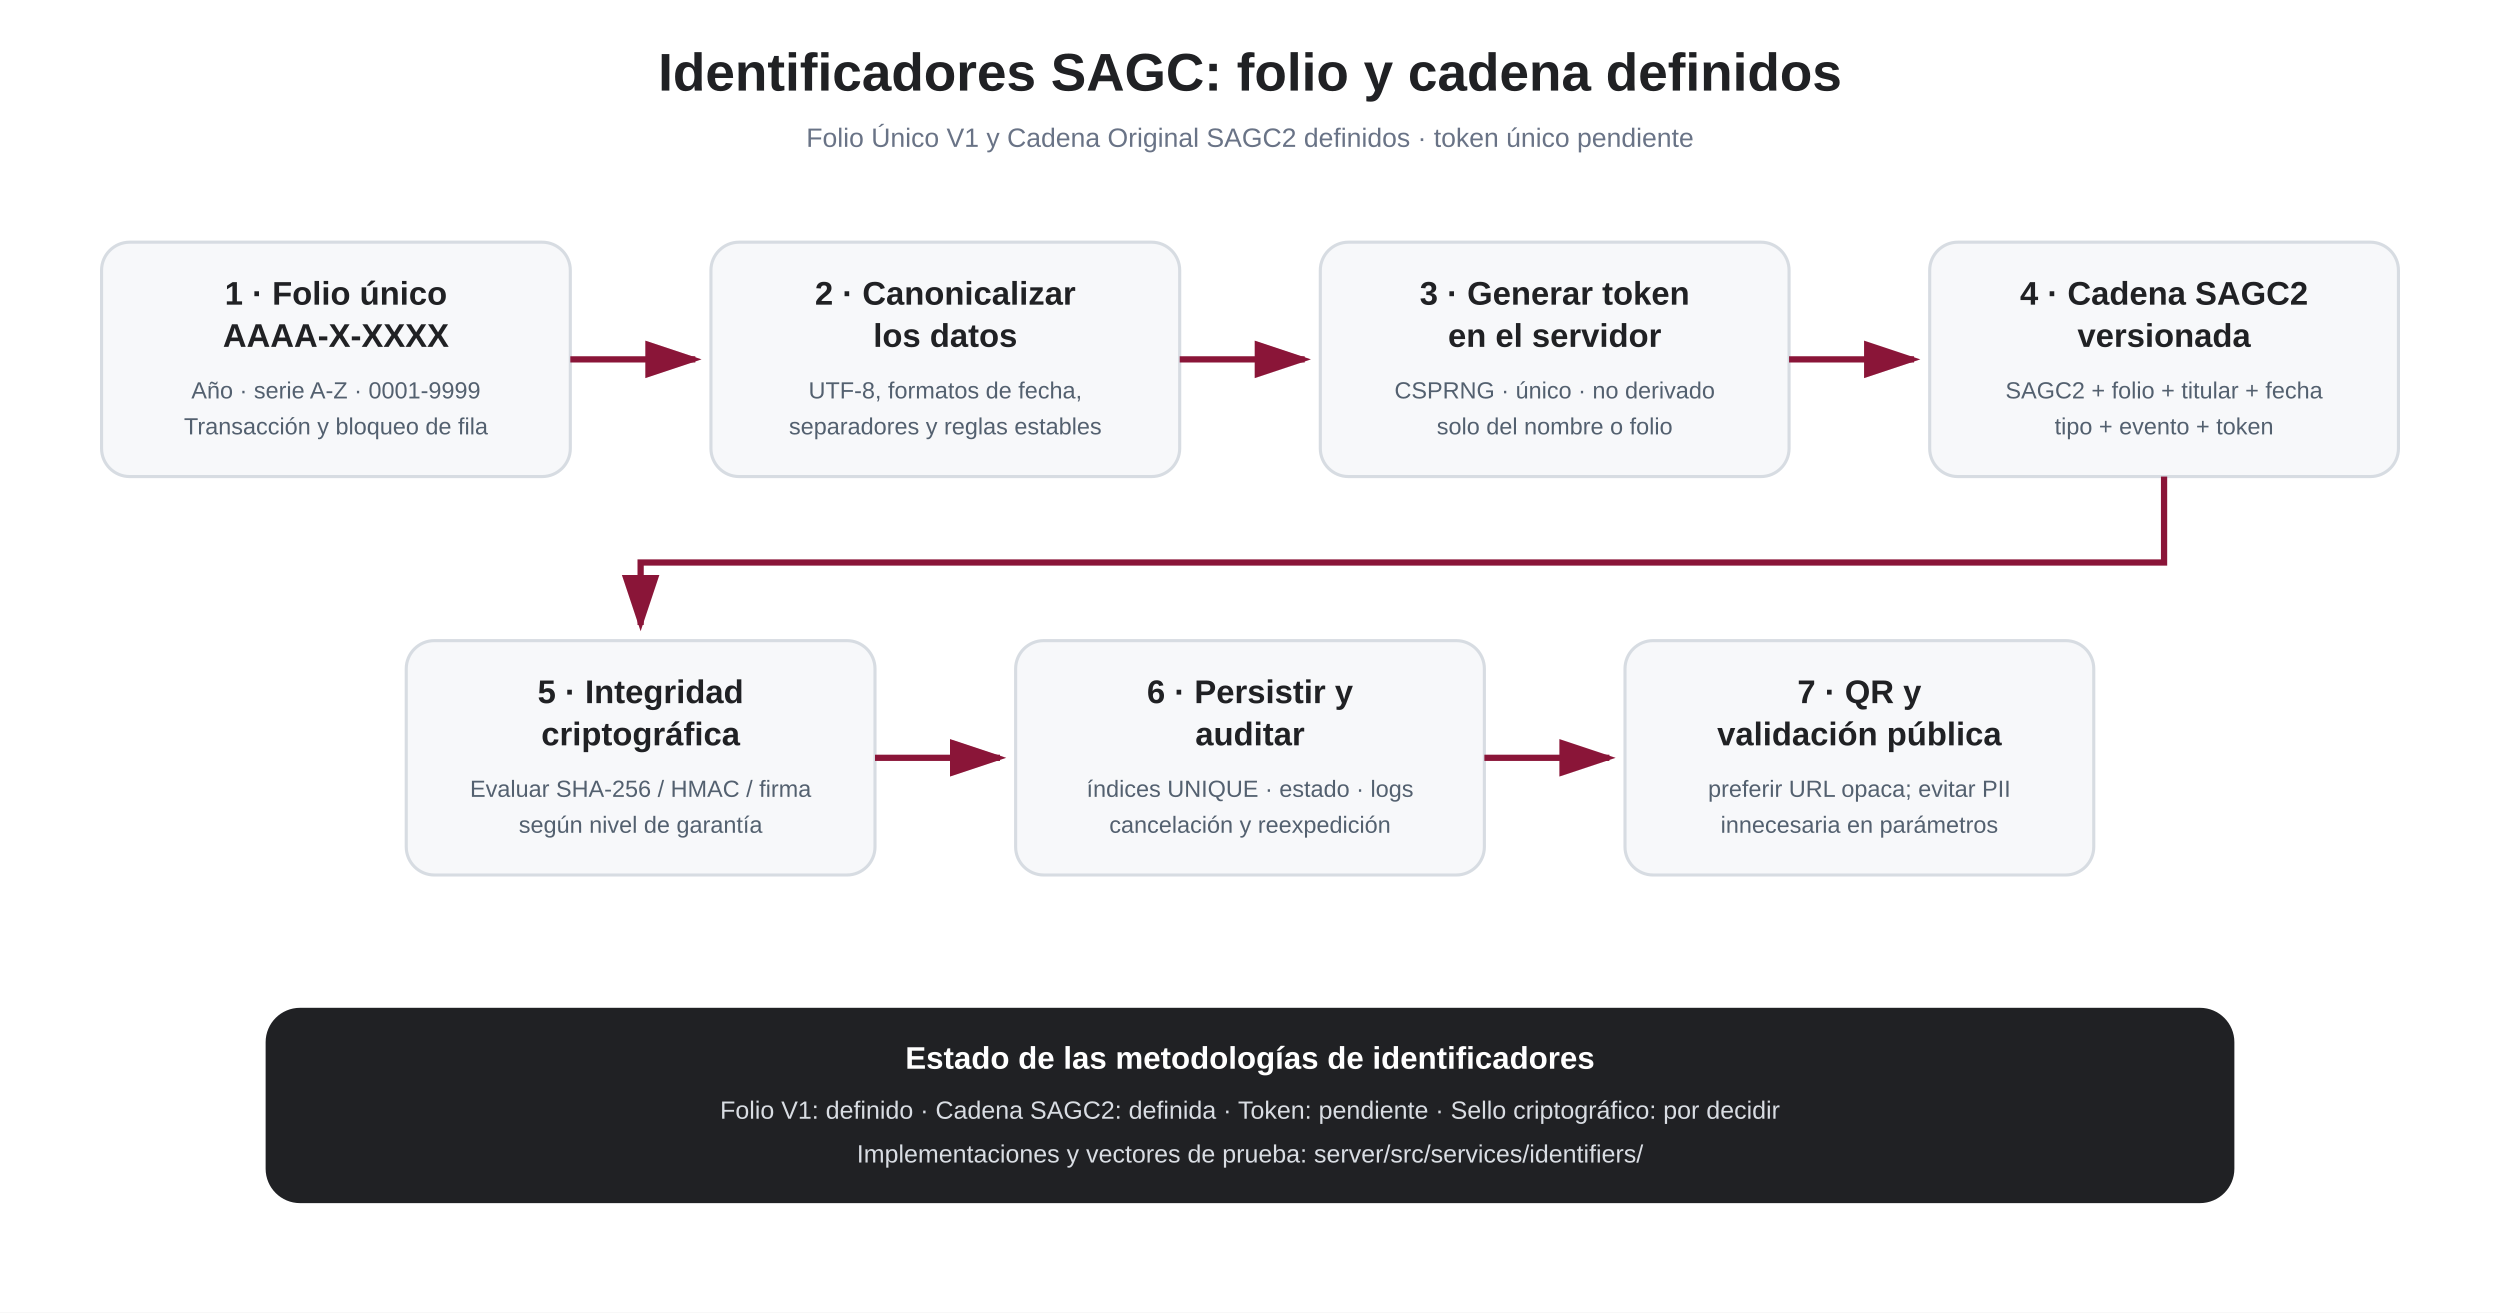
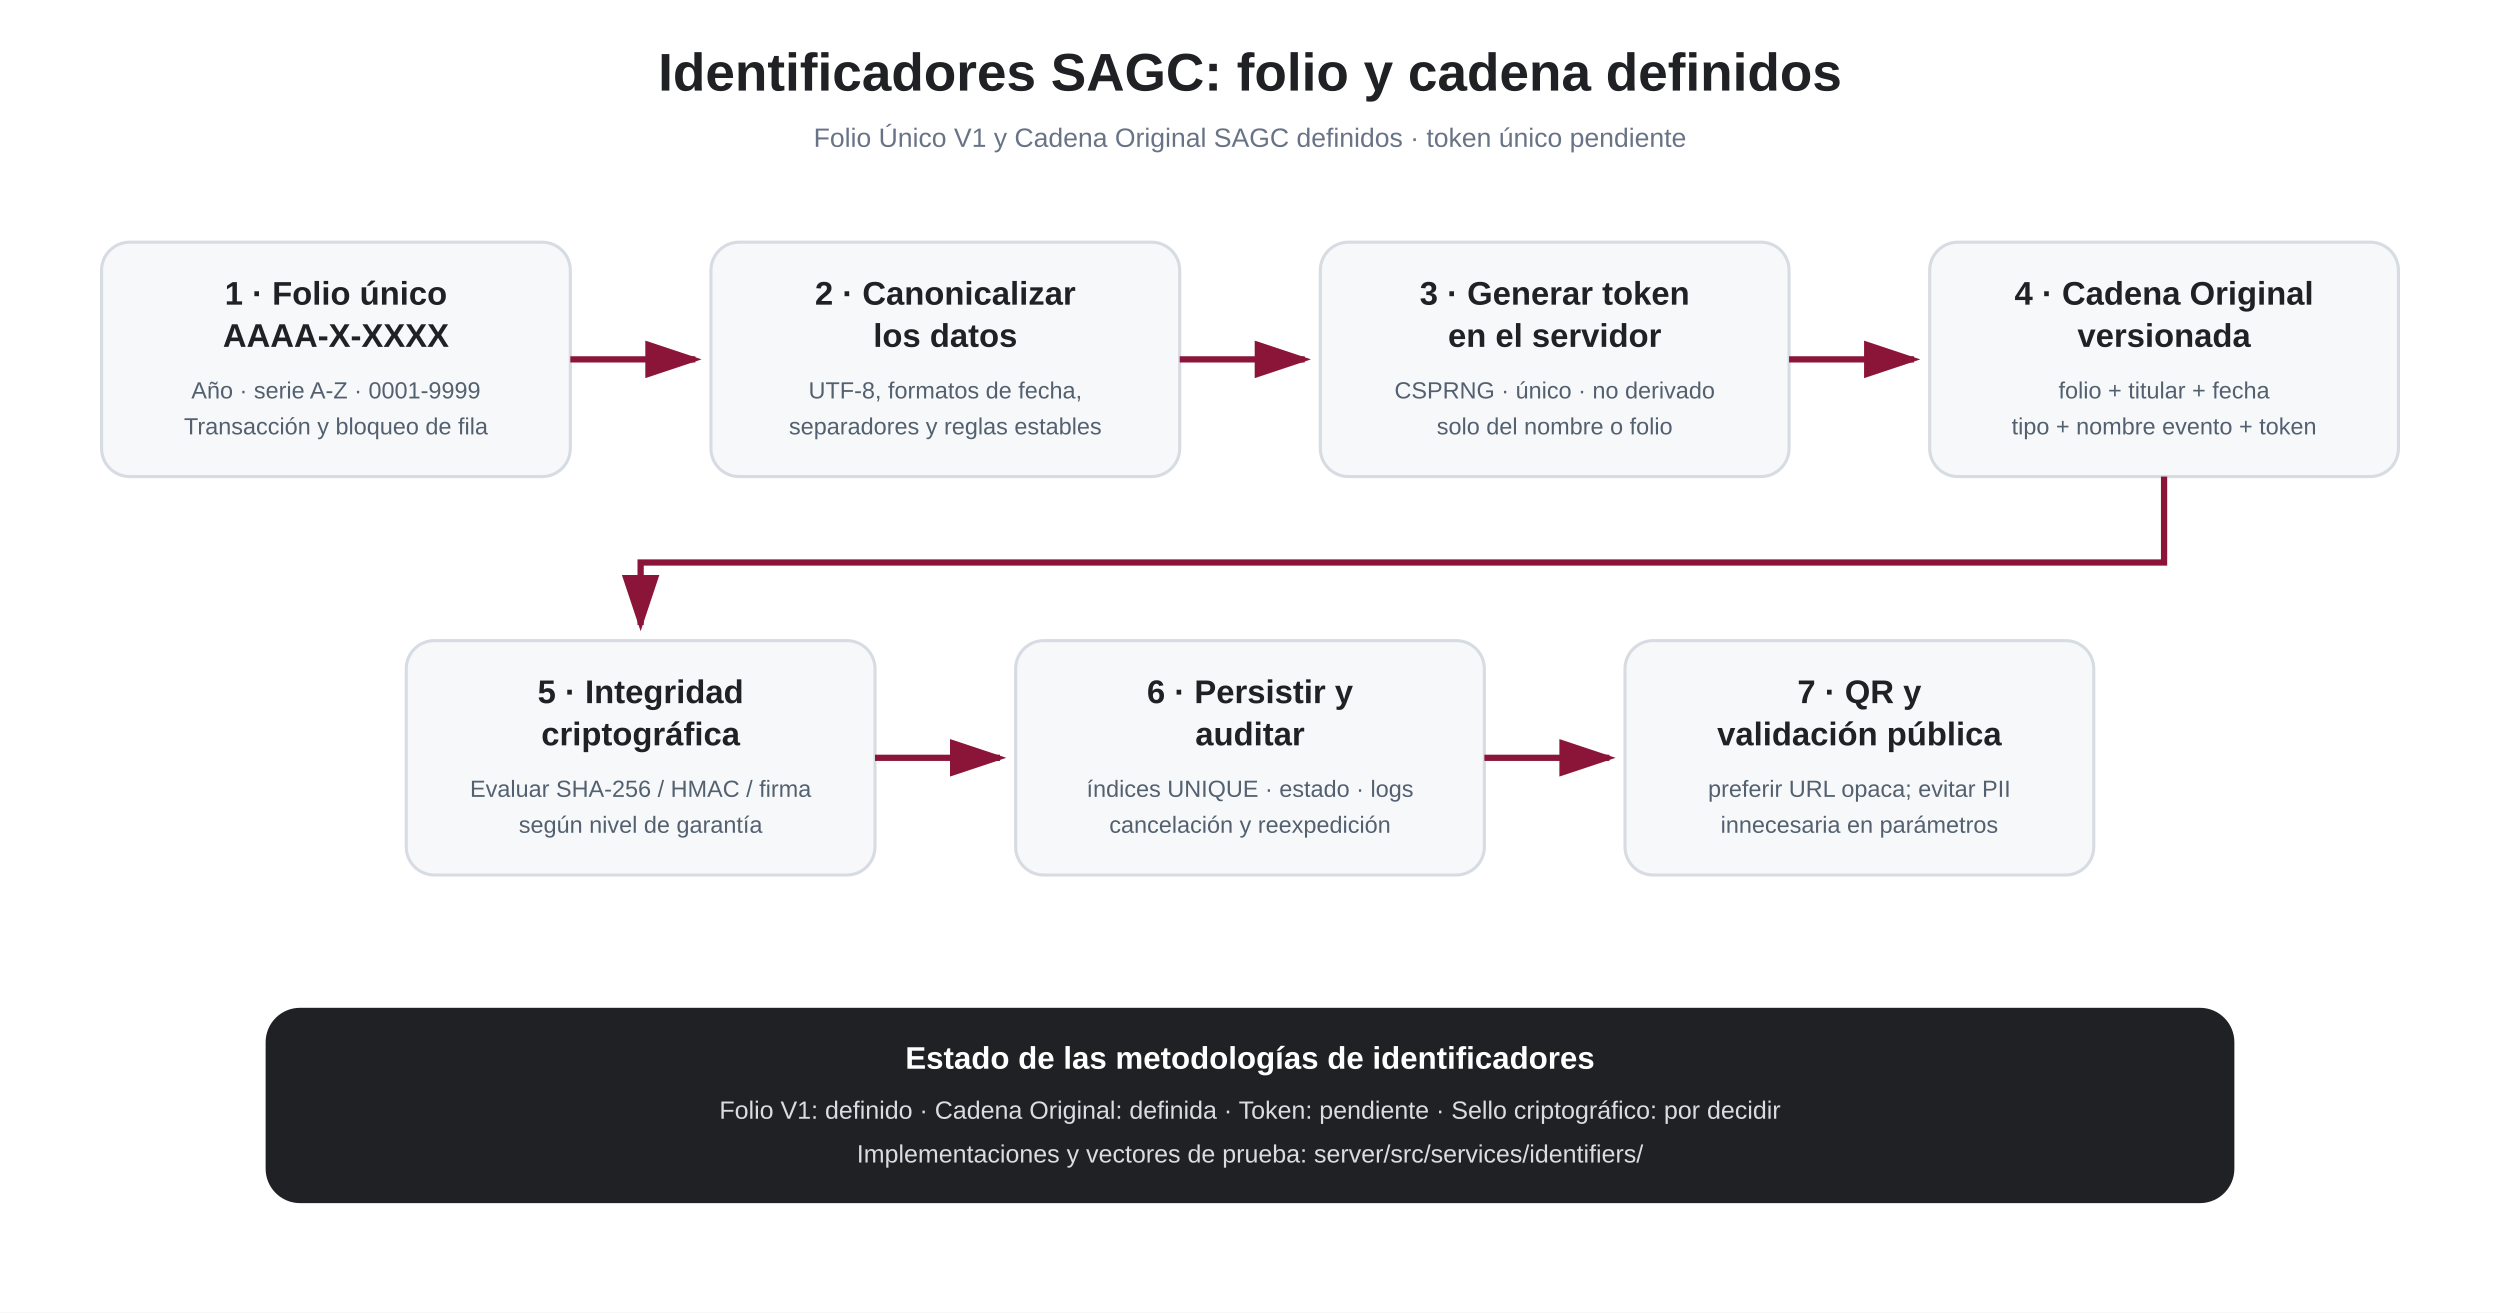
<svg xmlns="http://www.w3.org/2000/svg" width="1600" height="840" viewBox="0 0 1600 840">
  <defs>
    <marker id="a" markerWidth="10" markerHeight="10" refX="8" refY="3" orient="auto">
      <path d="M0,0 L0,6 L9,3 z" fill="#8a1538" />
    </marker>
  </defs>
  <rect width="1600" height="840" fill="#ffffff" />
  <text x="800" y="58" text-anchor="middle" font-family="Arial,sans-serif" font-size="34" font-weight="700" fill="#202124">Identificadores SAGC: folio y cadena definidos</text>
-   <text x="800" y="94" text-anchor="middle" font-family="Arial,sans-serif" font-size="17" fill="#697386">Folio Único V1 y Cadena Original SAGC2 definidos · token único pendiente</text>
+   <text x="800" y="94" text-anchor="middle" font-family="Arial,sans-serif" font-size="17" fill="#697386">Folio Único V1 y Cadena Original SAGC definidos · token único pendiente</text>
  <g font-family="Arial,sans-serif">
    <g fill="#f7f8fa" stroke="#d7dce2" stroke-width="2">
      <rect x="65" y="155" width="300" height="150" rx="18" />
      <rect x="455" y="155" width="300" height="150" rx="18" />
      <rect x="845" y="155" width="300" height="150" rx="18" />
      <rect x="1235" y="155" width="300" height="150" rx="18" />
      <rect x="260" y="410" width="300" height="150" rx="18" />
      <rect x="650" y="410" width="300" height="150" rx="18" />
      <rect x="1040" y="410" width="300" height="150" rx="18" />
    </g>
    <g font-size="21" font-weight="700" fill="#202124" text-anchor="middle">
      <text x="215" y="195">1 · Folio único</text>
      <text x="215" y="222">AAAA-X-XXXX</text>
      <text x="605" y="195">2 · Canonicalizar</text>
      <text x="605" y="222">los datos</text>
      <text x="995" y="195">3 · Generar token</text>
      <text x="995" y="222">en el servidor</text>
-       <text x="1385" y="195">4 · Cadena SAGC2</text>
+       <text x="1385" y="195">4 · Cadena Original</text>
      <text x="1385" y="222">versionada</text>
      <text x="410" y="450">5 · Integridad</text>
      <text x="410" y="477">criptográfica</text>
      <text x="800" y="450">6 · Persistir y</text>
      <text x="800" y="477">auditar</text>
      <text x="1190" y="450">7 · QR y</text>
      <text x="1190" y="477">validación pública</text>
    </g>
    <g font-size="15" fill="#53606f" text-anchor="middle">
      <text x="215" y="255">Año · serie A-Z · 0001-9999</text>
      <text x="215" y="278">Transacción y bloqueo de fila</text>
      <text x="605" y="255">UTF-8, formatos de fecha,</text>
      <text x="605" y="278">separadores y reglas estables</text>
      <text x="995" y="255">CSPRNG · único · no derivado</text>
      <text x="995" y="278">solo del nombre o folio</text>
-       <text x="1385" y="255">SAGC2 + folio + titular + fecha</text>
-       <text x="1385" y="278">tipo + evento + token</text>
+       <text x="1385" y="255">folio + titular + fecha</text>
+       <text x="1385" y="278">tipo + nombre evento + token</text>
      <text x="410" y="510">Evaluar SHA-256 / HMAC / firma</text>
      <text x="410" y="533">según nivel de garantía</text>
      <text x="800" y="510">índices UNIQUE · estado · logs</text>
      <text x="800" y="533">cancelación y reexpedición</text>
      <text x="1190" y="510">preferir URL opaca; evitar PII</text>
      <text x="1190" y="533">innecesaria en parámetros</text>
    </g>
    <g stroke="#8a1538" stroke-width="4" fill="none" marker-end="url(#a)">
      <path d="M365 230H445" />
      <path d="M755 230H835" />
      <path d="M1145 230H1225" />
      <path d="M1385 305V360H410V400" />
      <path d="M560 485H640" />
      <path d="M950 485H1030" />
    </g>
    <rect x="170" y="645" width="1260" height="125" rx="22" fill="#202124" />
    <text x="800" y="684" text-anchor="middle" font-size="20" font-weight="700" fill="white">Estado de las metodologías de identificadores</text>
-     <text x="800" y="716" text-anchor="middle" font-size="16" fill="#d9dde3">Folio V1: definido · Cadena SAGC2: definida · Token: pendiente · Sello criptográfico: por decidir</text>
+     <text x="800" y="716" text-anchor="middle" font-size="16" fill="#d9dde3">Folio V1: definido · Cadena Original: definida · Token: pendiente · Sello criptográfico: por decidir</text>
    <text x="800" y="744" text-anchor="middle" font-size="16" fill="#d9dde3">Implementaciones y vectores de prueba: server/src/services/identifiers/</text>
  </g>
</svg>
